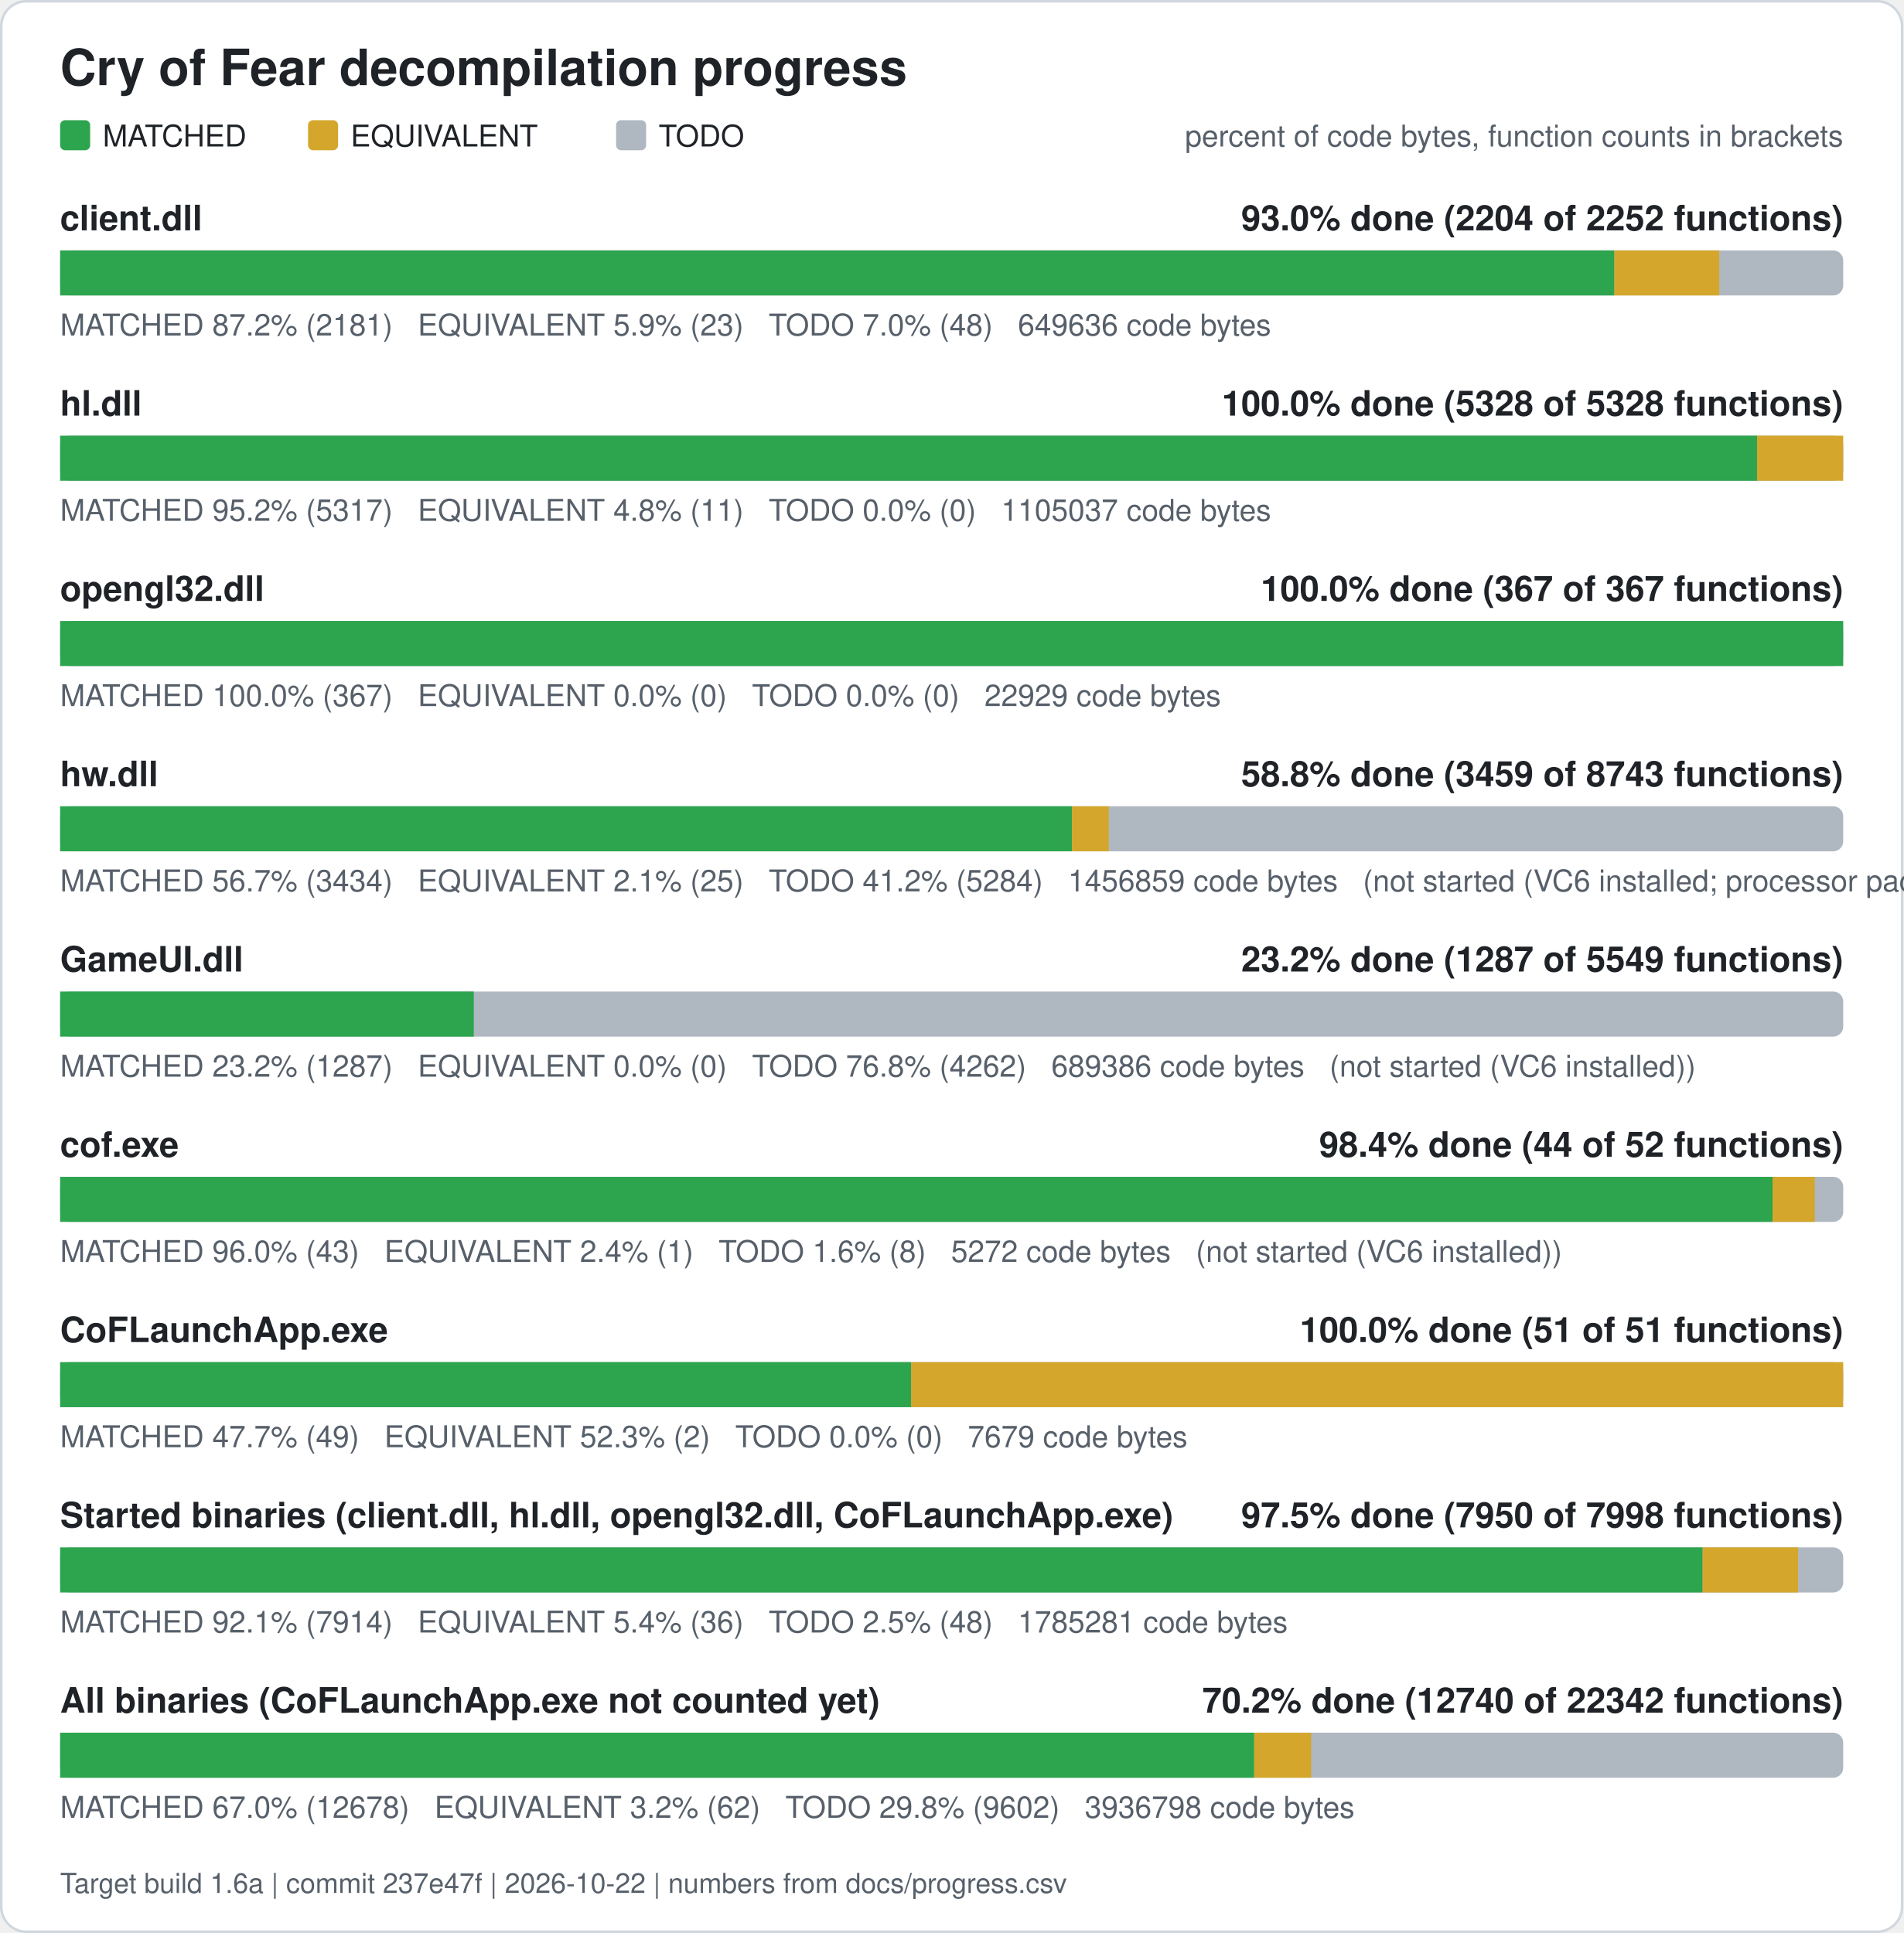
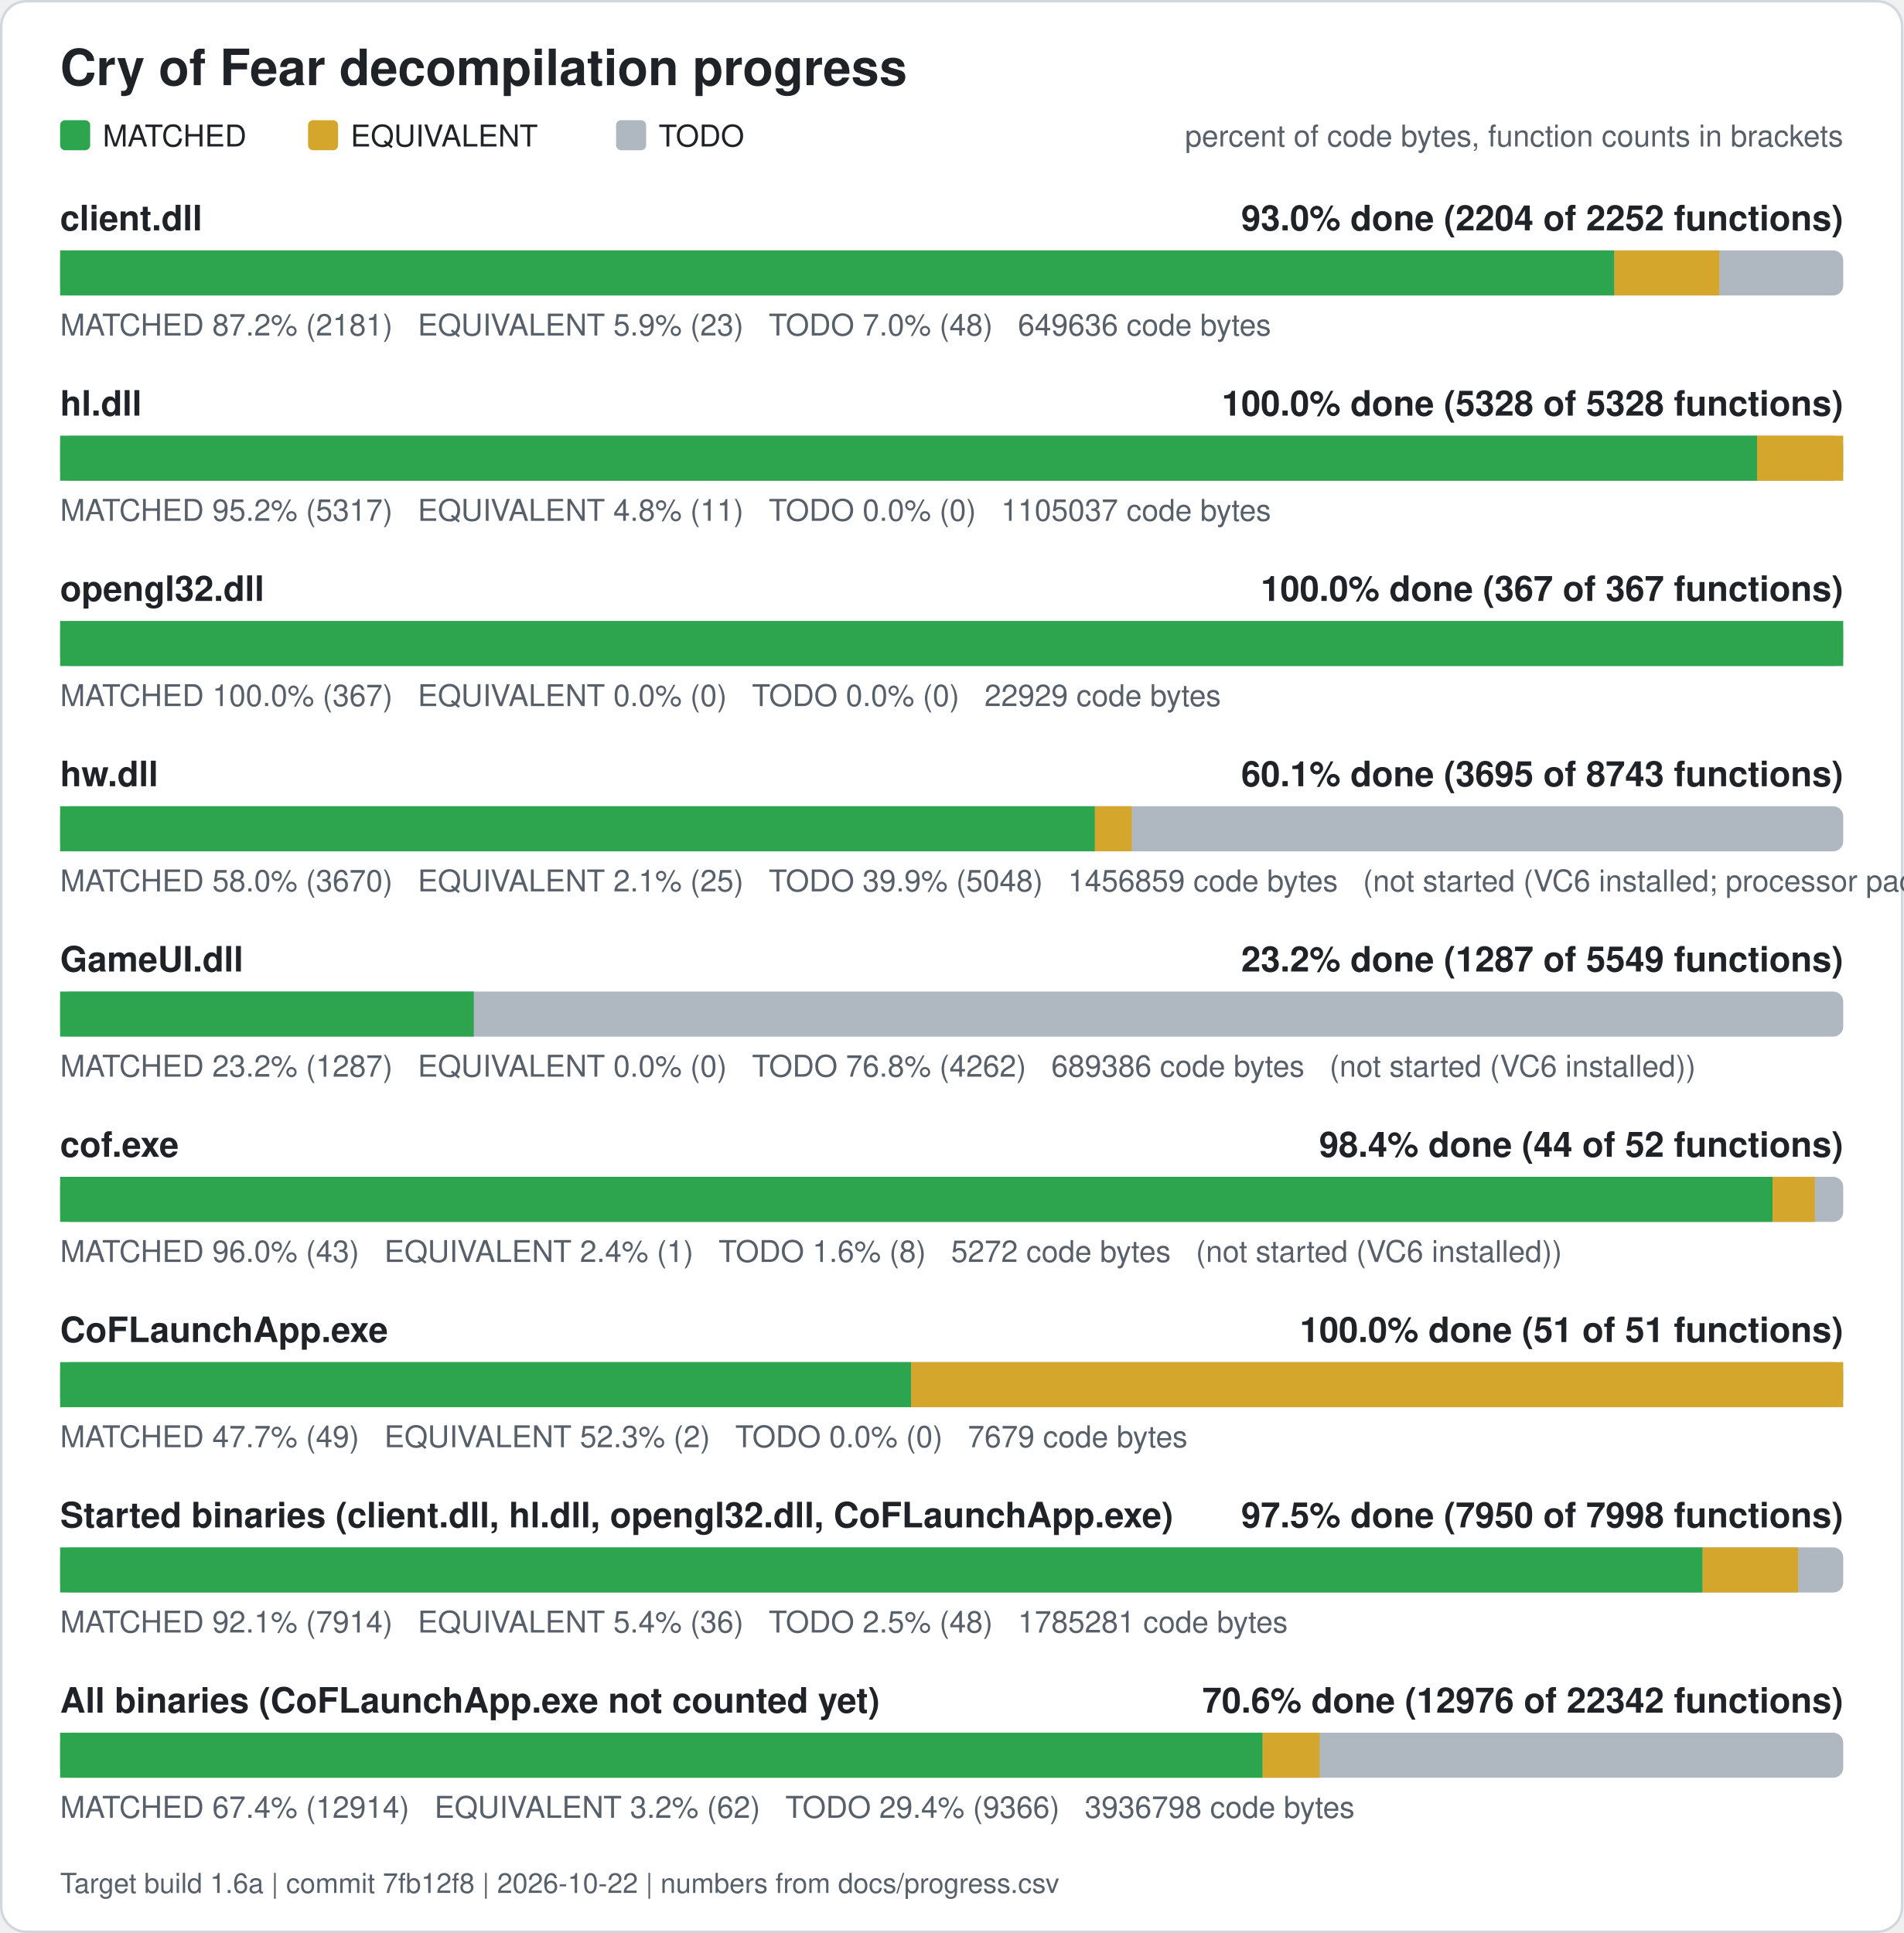
<svg xmlns="http://www.w3.org/2000/svg" width="760" height="772" viewBox="0 0 760 772" role="img" aria-label="Cry of Fear decompilation progress">
  <rect x="0.5" y="0.5" width="759" height="771" rx="10" fill="#ffffff" stroke="#d0d7de" />
  <text x="24" y="34" font-family="Segoe UI, Helvetica, Arial, sans-serif" font-size="20" font-weight="600" fill="#1f2328">Cry of Fear decompilation progress</text>
  <rect x="24" y="48" width="12" height="12" rx="2" fill="#2da44e" />
  <text x="41" y="58.5" font-family="Segoe UI, Helvetica, Arial, sans-serif" font-size="12" fill="#1f2328">MATCHED</text>
  <rect x="123" y="48" width="12" height="12" rx="2" fill="#d4a72c" />
  <text x="140" y="58.5" font-family="Segoe UI, Helvetica, Arial, sans-serif" font-size="12" fill="#1f2328">EQUIVALENT</text>
  <rect x="246" y="48" width="12" height="12" rx="2" fill="#afb8c1" />
  <text x="263" y="58.5" font-family="Segoe UI, Helvetica, Arial, sans-serif" font-size="12" fill="#1f2328">TODO</text>
  <text x="736" y="58.5" font-family="Segoe UI, Helvetica, Arial, sans-serif" font-size="12" fill="#57606a" text-anchor="end">percent of code bytes, function counts in brackets</text>
  <text x="24" y="92" font-family="Segoe UI, Helvetica, Arial, sans-serif" font-size="14" font-weight="600" fill="#1f2328">client.dll</text>
  <text x="736" y="92" font-family="Segoe UI, Helvetica, Arial, sans-serif" font-size="14" font-weight="600" fill="#1f2328" text-anchor="end">93.0% done (2204 of 2252 functions)</text>
  <rect x="24" y="100" width="712" height="18" rx="4" fill="#afb8c1" />
  <rect x="24.00" y="100" width="620.61" height="18" fill="#2da44e" />
  <rect x="644.61" y="100" width="41.89" height="18" fill="#d4a72c" />
  <text x="24" y="134" font-family="Segoe UI, Helvetica, Arial, sans-serif" font-size="12" fill="#57606a" xml:space="preserve">MATCHED 87.2% (2181)   EQUIVALENT 5.9% (23)   TODO 7.0% (48)   649636 code bytes</text>
  <text x="24" y="166" font-family="Segoe UI, Helvetica, Arial, sans-serif" font-size="14" font-weight="600" fill="#1f2328">hl.dll</text>
  <text x="736" y="166" font-family="Segoe UI, Helvetica, Arial, sans-serif" font-size="14" font-weight="600" fill="#1f2328" text-anchor="end">100.0% done (5328 of 5328 functions)</text>
  <rect x="24" y="174" width="712" height="18" rx="4" fill="#afb8c1" />
  <rect x="24.00" y="174" width="677.61" height="18" fill="#2da44e" />
  <rect x="701.61" y="174" width="34.39" height="18" fill="#d4a72c" />
  <text x="24" y="208" font-family="Segoe UI, Helvetica, Arial, sans-serif" font-size="12" fill="#57606a" xml:space="preserve">MATCHED 95.2% (5317)   EQUIVALENT 4.8% (11)   TODO 0.0% (0)   1105037 code bytes</text>
  <text x="24" y="240" font-family="Segoe UI, Helvetica, Arial, sans-serif" font-size="14" font-weight="600" fill="#1f2328">opengl32.dll</text>
  <text x="736" y="240" font-family="Segoe UI, Helvetica, Arial, sans-serif" font-size="14" font-weight="600" fill="#1f2328" text-anchor="end">100.0% done (367 of 367 functions)</text>
  <rect x="24" y="248" width="712" height="18" rx="4" fill="#afb8c1" />
  <rect x="24.00" y="248" width="712.00" height="18" fill="#2da44e" />
  <text x="24" y="282" font-family="Segoe UI, Helvetica, Arial, sans-serif" font-size="12" fill="#57606a" xml:space="preserve">MATCHED 100.0% (367)   EQUIVALENT 0.0% (0)   TODO 0.0% (0)   22929 code bytes</text>
  <text x="24" y="314" font-family="Segoe UI, Helvetica, Arial, sans-serif" font-size="14" font-weight="600" fill="#1f2328">hw.dll</text>
-   <text x="736" y="314" font-family="Segoe UI, Helvetica, Arial, sans-serif" font-size="14" font-weight="600" fill="#1f2328" text-anchor="end">58.8% done (3459 of 8743 functions)</text>
+   <text x="736" y="314" font-family="Segoe UI, Helvetica, Arial, sans-serif" font-size="14" font-weight="600" fill="#1f2328" text-anchor="end">60.1% done (3695 of 8743 functions)</text>
  <rect x="24" y="322" width="712" height="18" rx="4" fill="#afb8c1" />
-   <rect x="24.00" y="322" width="404.05" height="18" fill="#2da44e" />
-   <rect x="428.05" y="322" width="14.71" height="18" fill="#d4a72c" />
-   <text x="24" y="356" font-family="Segoe UI, Helvetica, Arial, sans-serif" font-size="12" fill="#57606a" xml:space="preserve">MATCHED 56.7% (3434)   EQUIVALENT 2.1% (25)   TODO 41.2% (5284)   1456859 code bytes   (not started (VC6 installed; processor pack and VS 2005 objects need those compilers))</text>
+   <rect x="24.00" y="322" width="413.20" height="18" fill="#2da44e" />
+   <rect x="437.20" y="322" width="14.71" height="18" fill="#d4a72c" />
+   <text x="24" y="356" font-family="Segoe UI, Helvetica, Arial, sans-serif" font-size="12" fill="#57606a" xml:space="preserve">MATCHED 58.0% (3670)   EQUIVALENT 2.1% (25)   TODO 39.9% (5048)   1456859 code bytes   (not started (VC6 installed; processor pack and VS 2005 objects need those compilers))</text>
  <text x="24" y="388" font-family="Segoe UI, Helvetica, Arial, sans-serif" font-size="14" font-weight="600" fill="#1f2328">GameUI.dll</text>
  <text x="736" y="388" font-family="Segoe UI, Helvetica, Arial, sans-serif" font-size="14" font-weight="600" fill="#1f2328" text-anchor="end">23.2% done (1287 of 5549 functions)</text>
  <rect x="24" y="396" width="712" height="18" rx="4" fill="#afb8c1" />
  <rect x="24.00" y="396" width="165.18" height="18" fill="#2da44e" />
  <text x="24" y="430" font-family="Segoe UI, Helvetica, Arial, sans-serif" font-size="12" fill="#57606a" xml:space="preserve">MATCHED 23.2% (1287)   EQUIVALENT 0.0% (0)   TODO 76.8% (4262)   689386 code bytes   (not started (VC6 installed))</text>
  <text x="24" y="462" font-family="Segoe UI, Helvetica, Arial, sans-serif" font-size="14" font-weight="600" fill="#1f2328">cof.exe</text>
  <text x="736" y="462" font-family="Segoe UI, Helvetica, Arial, sans-serif" font-size="14" font-weight="600" fill="#1f2328" text-anchor="end">98.4% done (44 of 52 functions)</text>
  <rect x="24" y="470" width="712" height="18" rx="4" fill="#afb8c1" />
  <rect x="24.00" y="470" width="683.77" height="18" fill="#2da44e" />
  <rect x="707.77" y="470" width="16.88" height="18" fill="#d4a72c" />
  <text x="24" y="504" font-family="Segoe UI, Helvetica, Arial, sans-serif" font-size="12" fill="#57606a" xml:space="preserve">MATCHED 96.0% (43)   EQUIVALENT 2.4% (1)   TODO 1.6% (8)   5272 code bytes   (not started (VC6 installed))</text>
  <text x="24" y="536" font-family="Segoe UI, Helvetica, Arial, sans-serif" font-size="14" font-weight="600" fill="#1f2328">CoFLaunchApp.exe</text>
  <text x="736" y="536" font-family="Segoe UI, Helvetica, Arial, sans-serif" font-size="14" font-weight="600" fill="#1f2328" text-anchor="end">100.0% done (51 of 51 functions)</text>
  <rect x="24" y="544" width="712" height="18" rx="4" fill="#afb8c1" />
  <rect x="24.00" y="544" width="339.82" height="18" fill="#2da44e" />
  <rect x="363.82" y="544" width="372.18" height="18" fill="#d4a72c" />
  <text x="24" y="578" font-family="Segoe UI, Helvetica, Arial, sans-serif" font-size="12" fill="#57606a" xml:space="preserve">MATCHED 47.7% (49)   EQUIVALENT 52.3% (2)   TODO 0.0% (0)   7679 code bytes</text>
  <text x="24" y="610" font-family="Segoe UI, Helvetica, Arial, sans-serif" font-size="14" font-weight="600" fill="#1f2328">Started binaries (client.dll, hl.dll, opengl32.dll, CoFLaunchApp.exe)</text>
  <text x="736" y="610" font-family="Segoe UI, Helvetica, Arial, sans-serif" font-size="14" font-weight="600" fill="#1f2328" text-anchor="end">97.5% done (7950 of 7998 functions)</text>
  <rect x="24" y="618" width="712" height="18" rx="4" fill="#afb8c1" />
  <rect x="24.00" y="618" width="655.86" height="18" fill="#2da44e" />
  <rect x="679.86" y="618" width="38.13" height="18" fill="#d4a72c" />
  <text x="24" y="652" font-family="Segoe UI, Helvetica, Arial, sans-serif" font-size="12" fill="#57606a" xml:space="preserve">MATCHED 92.1% (7914)   EQUIVALENT 5.4% (36)   TODO 2.5% (48)   1785281 code bytes</text>
  <text x="24" y="684" font-family="Segoe UI, Helvetica, Arial, sans-serif" font-size="14" font-weight="600" fill="#1f2328">All binaries (CoFLaunchApp.exe not counted yet)</text>
-   <text x="736" y="684" font-family="Segoe UI, Helvetica, Arial, sans-serif" font-size="14" font-weight="600" fill="#1f2328" text-anchor="end">70.2% done (12740 of 22342 functions)</text>
+   <text x="736" y="684" font-family="Segoe UI, Helvetica, Arial, sans-serif" font-size="14" font-weight="600" fill="#1f2328" text-anchor="end">70.6% done (12976 of 22342 functions)</text>
  <rect x="24" y="692" width="712" height="18" rx="4" fill="#afb8c1" />
-   <rect x="24.00" y="692" width="476.79" height="18" fill="#2da44e" />
-   <rect x="500.79" y="692" width="22.76" height="18" fill="#d4a72c" />
-   <text x="24" y="726" font-family="Segoe UI, Helvetica, Arial, sans-serif" font-size="12" fill="#57606a" xml:space="preserve">MATCHED 67.0% (12678)   EQUIVALENT 3.2% (62)   TODO 29.8% (9602)   3936798 code bytes</text>
-   <text x="24" y="756" font-family="Segoe UI, Helvetica, Arial, sans-serif" font-size="11" fill="#57606a">Target build 1.6a | commit 237e47f | 2026-10-22 | numbers from docs/progress.csv</text>
+   <rect x="24.00" y="692" width="480.17" height="18" fill="#2da44e" />
+   <rect x="504.17" y="692" width="22.76" height="18" fill="#d4a72c" />
+   <text x="24" y="726" font-family="Segoe UI, Helvetica, Arial, sans-serif" font-size="12" fill="#57606a" xml:space="preserve">MATCHED 67.4% (12914)   EQUIVALENT 3.2% (62)   TODO 29.4% (9366)   3936798 code bytes</text>
+   <text x="24" y="756" font-family="Segoe UI, Helvetica, Arial, sans-serif" font-size="11" fill="#57606a">Target build 1.6a | commit 7fb12f8 | 2026-10-22 | numbers from docs/progress.csv</text>
</svg>
